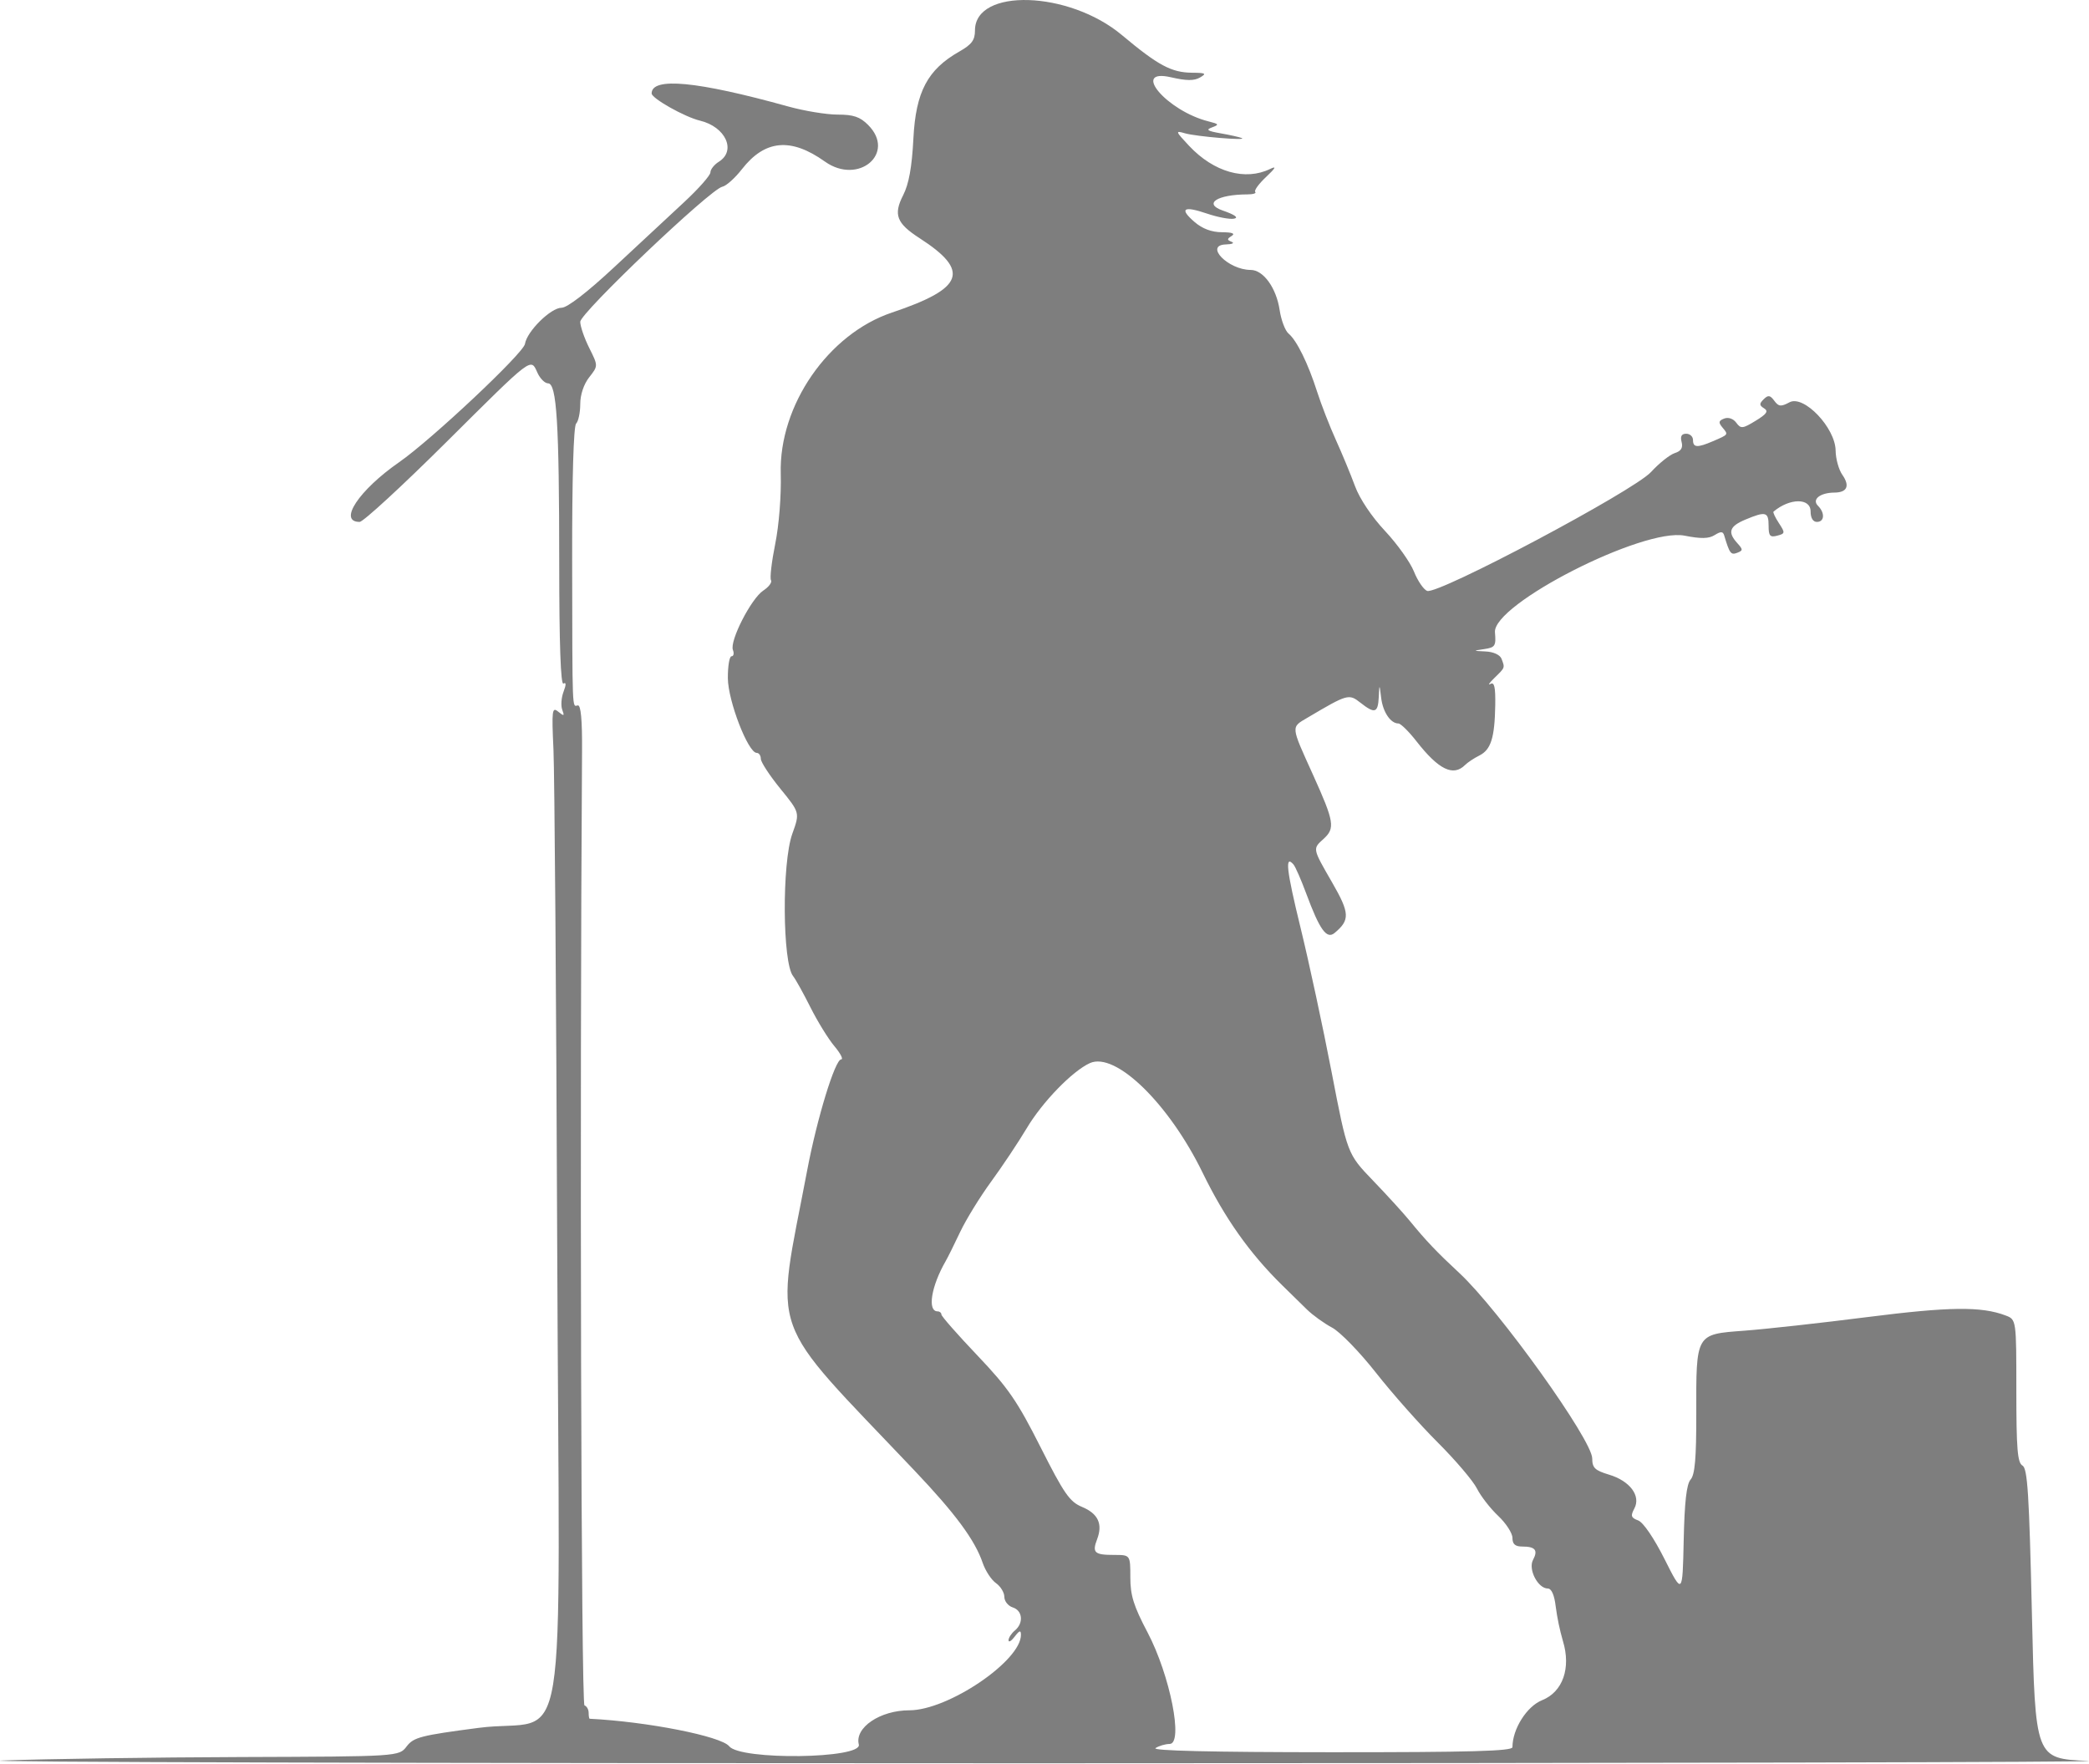
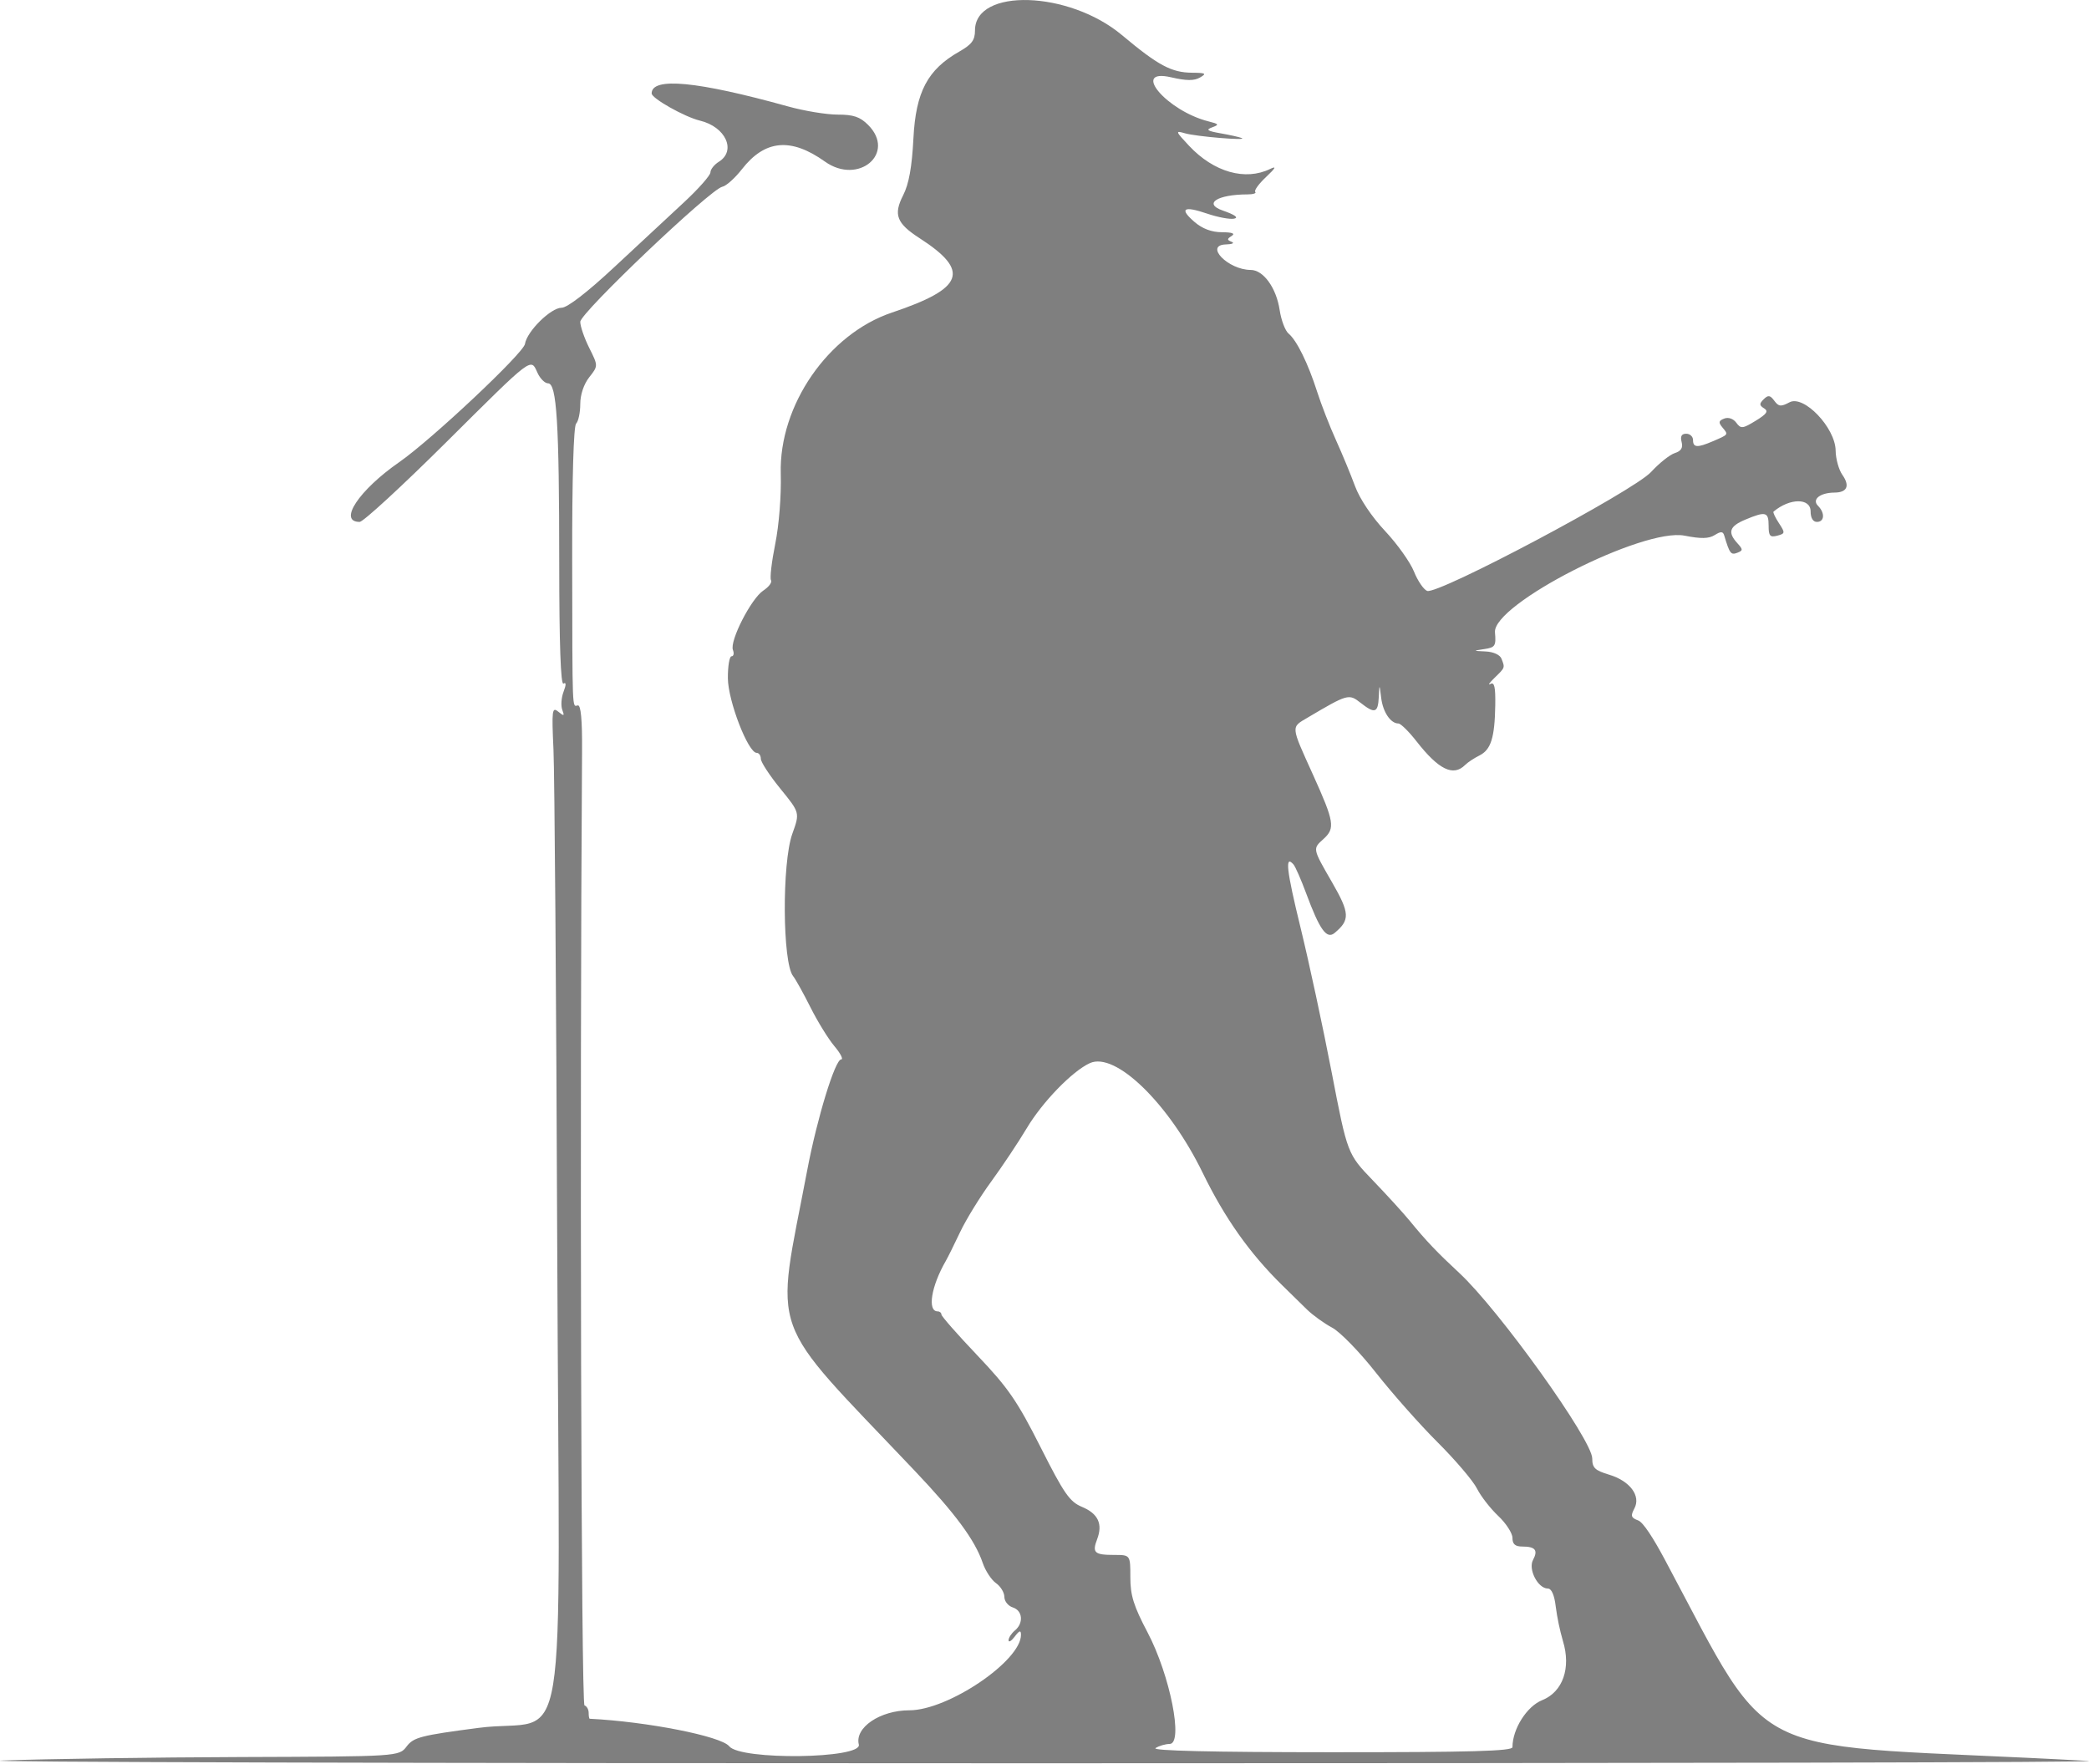
<svg xmlns="http://www.w3.org/2000/svg" xml:space="preserve" width="497.483" height="419.903" viewBox="0 0 131.626 111.099">
-   <path d="M563.43 247.769c2.765-.1 9.512-.198 14.993-.217 9.966-.034 9.966-.034 10.451-.671.437-.574.89-.69 4.524-1.166 5.794-.758 5.093 3.533 4.961-30.344-.06-15.716-.167-29.803-.236-31.304-.115-2.486-.088-2.697.301-2.38.367.298.403.281.253-.119-.096-.256-.06-.769.082-1.14.17-.445.167-.619-.007-.51-.173.106-.265-2.506-.266-7.592-.002-8.826-.157-11.327-.703-11.327-.2 0-.5-.298-.666-.661-.436-.957-.243-1.103-5.745 4.365-2.782 2.765-5.24 5.027-5.462 5.027-1.374 0-.052-1.996 2.496-3.767 2.031-1.413 7.83-6.863 7.921-7.447.125-.795 1.628-2.28 2.307-2.28.357 0 1.605-.961 3.322-2.56l4.403-4.096c.91-.845 1.654-1.688 1.654-1.874s.238-.487.53-.669c1.118-.698.427-2.203-1.191-2.591-.963-.231-3.043-1.402-3.043-1.713q-.001-1.57 8.599.82c1.018.283 2.423.514 3.12.513.996 0 1.41.14 1.919.65 1.786 1.785-.606 3.815-2.722 2.309-2.142-1.526-3.78-1.375-5.228.482-.436.56-.991 1.056-1.233 1.103-.745.145-8.953 7.95-8.953 8.513 0 .281.254 1.02.565 1.643.566 1.132.566 1.132 0 1.85-.344.437-.565 1.099-.565 1.689 0 .533-.117 1.087-.26 1.23-.162.161-.257 3.45-.25 8.586.016 9.801-.006 9.235.356 9.17.192-.034.28.905.267 2.859-.153 22.945-.057 60.077.154 60.149.144.048.262.256.262.463 0 .206.03.376.066.378 3.617.18 8.285 1.1 8.789 1.733.713.893 8.398.791 8.168-.109-.272-1.065 1.34-2.157 3.186-2.157 2.439 0 7.05-3.122 7.03-4.762-.002-.301-.097-.273-.392.117-.214.282-.389.386-.389.23 0-.155.179-.43.397-.612.564-.467.492-1.257-.132-1.455-.291-.092-.53-.391-.53-.664s-.237-.663-.528-.867c-.29-.203-.666-.776-.835-1.271-.49-1.44-1.716-3.1-4.299-5.822-9.403-9.916-8.791-8.2-6.755-18.945.617-3.255 1.753-6.96 2.134-6.96.152 0-.039-.374-.424-.832-.386-.459-1.065-1.56-1.51-2.448s-.937-1.773-1.093-1.967c-.674-.836-.71-7.137-.05-8.97.478-1.328.478-1.328-.754-2.84-.677-.831-1.231-1.68-1.231-1.884 0-.205-.117-.373-.26-.373-.54 0-1.805-3.269-1.816-4.696-.006-.764.098-1.39.23-1.39.133 0 .173-.18.088-.4-.217-.564 1.152-3.24 1.912-3.739.35-.229.569-.523.488-.654-.08-.13.039-1.16.266-2.286.24-1.187.386-3.05.348-4.43-.118-4.298 2.99-8.8 7.007-10.148 4.543-1.525 4.947-2.618 1.736-4.69-1.445-.932-1.655-1.48-1.032-2.7.364-.713.553-1.764.648-3.588.151-2.93.891-4.33 2.886-5.463.79-.45.993-.72.993-1.335 0-2.691 5.917-2.507 9.254.289 2.289 1.916 3.125 2.365 4.425 2.376.863.007.934.05.501.3-.37.215-.856.212-1.825-.012-2.57-.593-.262 2.12 2.364 2.779.658.165.682.206.22.376-.411.15-.299.228.539.375.582.102 1.177.235 1.323.295.448.184-2.869-.092-3.572-.297-.621-.182-.605-.134.264.792 1.558 1.657 3.537 2.22 5.111 1.452.414-.201.34-.058-.26.507-.462.433-.77.857-.684.943s-.133.155-.484.156c-1.915.004-2.809.584-1.566 1.016.766.266 1.022.449.717.513-.26.055-1.024-.088-1.698-.317-1.496-.51-1.778-.321-.79.529.492.424 1.072.64 1.72.643q.978.004.616.233c-.304.193-.304.25 0 .372.199.078.034.152-.366.164-1.383.04.144 1.605 1.568 1.607.795.001 1.612 1.134 1.82 2.525.096.64.35 1.308.562 1.485.516.428 1.23 1.881 1.8 3.664.256.8.788 2.17 1.184 3.043s.937 2.183 1.205 2.91c.29.788 1.052 1.926 1.886 2.815.769.82 1.59 1.972 1.825 2.559s.609 1.137.83 1.222c.67.257 13.015-6.298 14.11-7.492.511-.557 1.184-1.093 1.495-1.191.4-.128.526-.332.43-.7-.094-.359-.003-.52.292-.52.235 0 .427.179.427.397 0 .48.271.497 1.245.079 1.005-.432.99-.412.615-.863-.272-.328-.252-.431.108-.57.26-.099.569.008.757.262.29.393.397.382 1.222-.122.7-.427.82-.604.532-.783-.307-.19-.312-.29-.027-.572.284-.28.405-.262.67.095.274.372.415.386.958.096.9-.482 2.89 1.603 2.906 3.047.006.513.196 1.198.422 1.521.49.699.306 1.116-.494 1.121-.91.006-1.44.431-1.04.832.45.45.413 1.016-.068 1.016-.247 0-.397-.25-.397-.661 0-.857-1.312-.85-2.337.013-.048.04.105.366.34.724.403.616.397.66-.111.792-.45.118-.538.015-.538-.628 0-.875-.18-.922-1.464-.385-1.005.42-1.133.792-.51 1.48.37.408.368.468-.01.613-.393.15-.473.043-.814-1.094-.079-.263-.21-.268-.601-.024-.37.231-.864.24-1.893.037-2.613-.516-12.102 4.32-11.95 6.09.074.855.012.952-.665 1.054-.74.111-.74.112.085.152.486.023.899.213.993.458.221.577.23.55-.435 1.198-.328.318-.447.494-.265.391.25-.14.324.192.305 1.35-.036 2.047-.272 2.795-1 3.158-.333.166-.739.435-.901.598-.745.744-1.665.295-3.06-1.491-.483-.619-.996-1.125-1.14-1.125-.494 0-.978-.718-1.087-1.615-.11-.898-.11-.898-.152-.038-.05.996-.251 1.056-1.16.34-.723-.568-.804-.545-3.312.938-1.075.635-1.09.47.329 3.607 1.342 2.968 1.407 3.369.661 4.044-.692.627-.7.582.545 2.743 1.115 1.933 1.135 2.366.149 3.184-.495.41-.937-.208-1.782-2.487-.323-.873-.685-1.699-.804-1.834-.553-.633-.443.35.446 3.986.53 2.163 1.41 6.255 1.957 9.093.995 5.16.995 5.16 2.603 6.833.885.92 1.93 2.066 2.323 2.547 1.021 1.25 1.708 1.972 3.123 3.285 2.492 2.313 8.373 10.52 8.373 11.684 0 .59.17.753 1.06 1.02 1.316.394 2.02 1.337 1.593 2.134-.247.463-.209.583.241.75.318.117.996 1.11 1.666 2.443 1.129 2.244 1.129 2.244 1.203-1.184.053-2.437.18-3.546.437-3.836.27-.305.36-1.345.356-4.113-.01-5.106-.05-5.035 3.014-5.264 1.358-.101 4.85-.487 7.76-.858 5.178-.658 7.189-.682 8.716-.102.677.258.677.258.677 4.75 0 3.658.072 4.53.386 4.707.32.178.421 1.778.595 9.34.21 9.123.21 9.123 3.517 9.268 1.82.08-28.125.147-66.542.15s-67.588-.076-64.823-.176zm95.118-.838c0-1.144.903-2.575 1.87-2.961 1.302-.521 1.831-2.026 1.31-3.728a15 15 0 0 1-.455-2.183c-.084-.714-.265-1.125-.497-1.125-.622 0-1.249-1.21-.933-1.8.33-.616.146-.845-.678-.845-.446 0-.617-.151-.617-.543 0-.299-.405-.924-.9-1.39-.494-.465-1.096-1.24-1.338-1.723-.242-.482-1.356-1.792-2.477-2.91s-2.87-3.093-3.887-4.387c-1.017-1.295-2.259-2.572-2.76-2.839s-1.215-.78-1.587-1.143-1.074-1.05-1.56-1.528c-2.059-2.023-3.619-4.23-5.01-7.085-2.128-4.367-5.499-7.644-7.108-6.911-1.107.504-2.987 2.443-3.978 4.103-.531.89-1.541 2.404-2.244 3.366s-1.582 2.391-1.953 3.175-.778 1.605-.905 1.823c-.92 1.593-1.175 3.175-.51 3.175.128 0 .235.09.236.198.001.11 1.022 1.27 2.268 2.58 1.94 2.039 2.51 2.869 3.977 5.773 1.48 2.931 1.834 3.442 2.608 3.766 1.022.426 1.325 1.074.958 2.04-.323.85-.171.989 1.079.989 1.014 0 1.014 0 1.014 1.41 0 1.142.208 1.806 1.085 3.472 1.42 2.695 2.276 7.02 1.39 7.028-.27.002-.67.12-.888.26-.26.168 3.56.258 11.047.261 8.812.003 11.443-.07 11.443-.318" style="fill:#7e7e7e;fill-opacity:1" transform="translate(-563.25 -136.846)" />
+   <path d="M39.368 203.873c2.765-.1 9.512-.198 14.993-.217 9.966-.034 9.966-.034 10.451-.671.437-.573.89-.69 4.524-1.166 5.794-.758 5.093 3.533 4.961-30.344-.06-15.716-.167-29.803-.236-31.303-.115-2.487-.088-2.698.301-2.382.367.299.403.282.253-.118-.096-.256-.06-.769.082-1.14.17-.445.167-.618-.007-.51-.173.106-.265-2.506-.266-7.592-.002-8.826-.157-11.327-.703-11.327-.2 0-.5-.298-.666-.661-.436-.956-.243-1.103-5.745 4.365-2.782 2.765-5.24 5.027-5.462 5.027-1.374 0-.052-1.996 2.496-3.767 2.031-1.412 7.83-6.863 7.921-7.447.125-.795 1.628-2.28 2.307-2.28.357 0 1.605-.96 3.322-2.56l4.403-4.095c.91-.846 1.654-1.69 1.654-1.875s.238-.487.53-.668c1.118-.7.427-2.204-1.191-2.592-.963-.231-3.043-1.402-3.043-1.713q-.001-1.57 8.599.82c1.018.283 2.423.514 3.12.514.996-.001 1.41.139 1.919.648 1.786 1.787-.606 3.817-2.722 2.31-2.142-1.526-3.78-1.375-5.228.482-.436.56-.991 1.057-1.233 1.104-.745.145-8.953 7.949-8.953 8.512 0 .281.254 1.02.565 1.643.566 1.132.566 1.132 0 1.85-.344.437-.565 1.099-.565 1.689 0 .533-.117 1.087-.261 1.23-.16.161-.256 3.45-.248 8.586.015 9.801-.007 9.235.355 9.17.192-.034.28.905.267 2.86-.153 22.945-.057 60.076.154 60.148.144.048.262.257.262.463s.03.376.066.378c3.617.18 8.285 1.1 8.789 1.733.713.894 8.398.792 8.168-.109-.272-1.065 1.34-2.157 3.185-2.157 2.44 0 7.05-3.122 7.032-4.762-.003-.301-.098-.273-.393.117-.214.282-.389.386-.389.23 0-.155.179-.43.397-.612.564-.467.492-1.257-.132-1.455-.291-.092-.53-.391-.53-.664s-.237-.663-.528-.867c-.29-.203-.666-.775-.835-1.271-.49-1.439-1.716-3.1-4.299-5.822-9.403-9.916-8.791-8.2-6.755-18.945.617-3.255 1.753-6.959 2.134-6.959.152 0-.039-.375-.424-.833-.386-.458-1.065-1.56-1.51-2.448s-.937-1.773-1.093-1.967c-.674-.836-.71-7.137-.05-8.97.478-1.328.478-1.328-.754-2.84-.677-.831-1.231-1.679-1.231-1.884s-.117-.373-.26-.373c-.54 0-1.805-3.269-1.816-4.696-.006-.764.098-1.389.23-1.389.133 0 .173-.18.088-.4-.217-.565 1.152-3.241 1.912-3.74.35-.229.569-.523.488-.654-.08-.13.039-1.16.266-2.286.24-1.187.386-3.05.348-4.43-.118-4.298 2.99-8.8 7.007-10.148 4.543-1.525 4.947-2.617 1.736-4.689-1.445-.932-1.655-1.48-1.032-2.7.364-.714.553-1.765.648-3.59.151-2.928.891-4.328 2.886-5.462.79-.45.993-.72.993-1.335 0-2.691 5.917-2.506 9.254.289 2.289 1.917 3.125 2.366 4.425 2.376.863.007.934.05.501.3-.37.215-.856.212-1.825-.012-2.57-.593-.262 2.12 2.364 2.779.658.165.682.207.22.376-.411.15-.299.229.539.375.582.103 1.177.235 1.323.295.448.184-2.869-.092-3.572-.297-.621-.182-.605-.133.264.792 1.558 1.657 3.537 2.22 5.111 1.452.414-.201.34-.058-.26.507-.462.433-.77.858-.684.943s-.133.156-.484.156c-1.915.004-2.809.585-1.566 1.016.766.266 1.022.449.717.513-.26.055-1.024-.088-1.698-.317-1.496-.51-1.778-.32-.79.53.492.423 1.072.64 1.72.642q.978.004.616.233c-.304.193-.304.25 0 .372.199.079.034.153-.367.164-1.382.04.145 1.605 1.569 1.607.795.001 1.612 1.134 1.82 2.525.096.64.35 1.308.562 1.485.516.428 1.23 1.882 1.8 3.664.256.8.788 2.17 1.184 3.043s.937 2.183 1.205 2.91c.29.789 1.052 1.926 1.885 2.815.77.82 1.591 1.972 1.826 2.559s.609 1.137.83 1.222c.67.257 13.015-6.298 14.11-7.492.511-.556 1.183-1.092 1.495-1.191.4-.127.526-.332.43-.7-.094-.358-.003-.52.292-.52.235 0 .427.179.427.397 0 .48.271.497 1.245.079 1.005-.432.99-.412.615-.863-.272-.328-.252-.43.108-.569.26-.1.569.007.757.261.29.393.397.383 1.222-.122.7-.427.82-.604.532-.782-.307-.19-.312-.291-.027-.573.283-.28.405-.262.67.095.274.372.415.386.958.096.9-.482 2.89 1.603 2.906 3.047.006.513.196 1.198.422 1.522.49.698.306 1.115-.494 1.12-.91.006-1.44.431-1.04.832.45.451.413 1.016-.068 1.016-.247 0-.397-.25-.397-.661 0-.857-1.313-.85-2.337.013-.048.04.105.366.34.725.403.615.397.659-.111.792-.45.117-.538.014-.538-.629 0-.874-.18-.922-1.464-.385-1.005.42-1.133.792-.51 1.481.37.407.368.467-.01.612-.393.15-.473.044-.814-1.094-.079-.263-.21-.268-.601-.024-.37.231-.864.24-1.893.037-2.613-.516-12.103 4.32-11.95 6.091.074.854.012.952-.665 1.053-.74.111-.74.113.085.152.486.023.899.213.992.458.222.577.231.551-.434 1.198-.328.318-.447.494-.265.391.25-.14.324.192.305 1.35-.036 2.047-.272 2.796-1 3.158-.333.166-.739.435-.901.598-.745.744-1.666.295-3.06-1.491-.483-.618-.996-1.124-1.14-1.124-.494 0-.978-.719-1.087-1.616-.11-.898-.11-.898-.152-.038-.05.996-.251 1.056-1.16.34-.723-.568-.804-.545-3.312.938-1.075.636-1.09.471.329 3.607 1.342 2.968 1.407 3.37.661 4.045-.692.626-.7.582.545 2.742 1.115 1.933 1.135 2.366.149 3.184-.495.41-.937-.207-1.782-2.487-.323-.873-.685-1.698-.804-1.834-.553-.633-.443.351.446 3.986.53 2.164 1.41 6.255 1.957 9.093.995 5.16.995 5.16 2.603 6.833.885.92 1.93 2.067 2.323 2.547 1.021 1.25 1.708 1.972 3.123 3.286 2.492 2.312 8.373 10.52 8.373 11.684 0 .59.17.752 1.06 1.019 1.316.394 2.02 1.337 1.593 2.134-.247.463-.209.583.241.75.318.117.963 1.128 1.666 2.443 7.13 13.348 4.676 11.494 26.661 12.708 1.818.1-28.125.148-66.543.15-38.417.004-67.587-.076-64.822-.176zm95.118-.838c0-1.144.903-2.574 1.87-2.961 1.302-.521 1.831-2.026 1.31-3.728a15 15 0 0 1-.455-2.183c-.084-.714-.265-1.124-.497-1.124-.622 0-1.25-1.21-.933-1.8.33-.617.146-.846-.678-.846-.446 0-.617-.15-.617-.543 0-.298-.405-.923-.9-1.389-.494-.466-1.096-1.241-1.338-1.724s-1.356-1.792-2.477-2.91-2.87-3.093-3.887-4.387c-1.017-1.295-2.259-2.572-2.76-2.838-.5-.267-1.215-.781-1.587-1.144-.373-.363-1.074-1.05-1.56-1.528-2.059-2.023-3.619-4.23-5.01-7.085-2.128-4.366-5.499-7.644-7.108-6.911-1.107.505-2.987 2.443-3.978 4.103-.531.89-1.541 2.404-2.244 3.366s-1.582 2.391-1.953 3.175c-.371.785-.778 1.605-.905 1.823-.92 1.593-1.175 3.175-.51 3.175.128 0 .235.09.236.198.001.11 1.022 1.27 2.268 2.58 1.94 2.04 2.51 2.869 3.977 5.773 1.48 2.932 1.833 3.442 2.608 3.766 1.022.427 1.325 1.074.958 2.04-.323.85-.171.989 1.079.989 1.014 0 1.014 0 1.014 1.41 0 1.142.208 1.806 1.085 3.472 1.42 2.695 2.276 7.02 1.39 7.028-.27.002-.67.12-.888.26-.26.168 3.56.259 11.047.261 8.812.003 11.443-.07 11.443-.318" style="fill:#7f7f7f;fill-opacity:1" transform="translate(-39.187 -92.95)" />
</svg>
